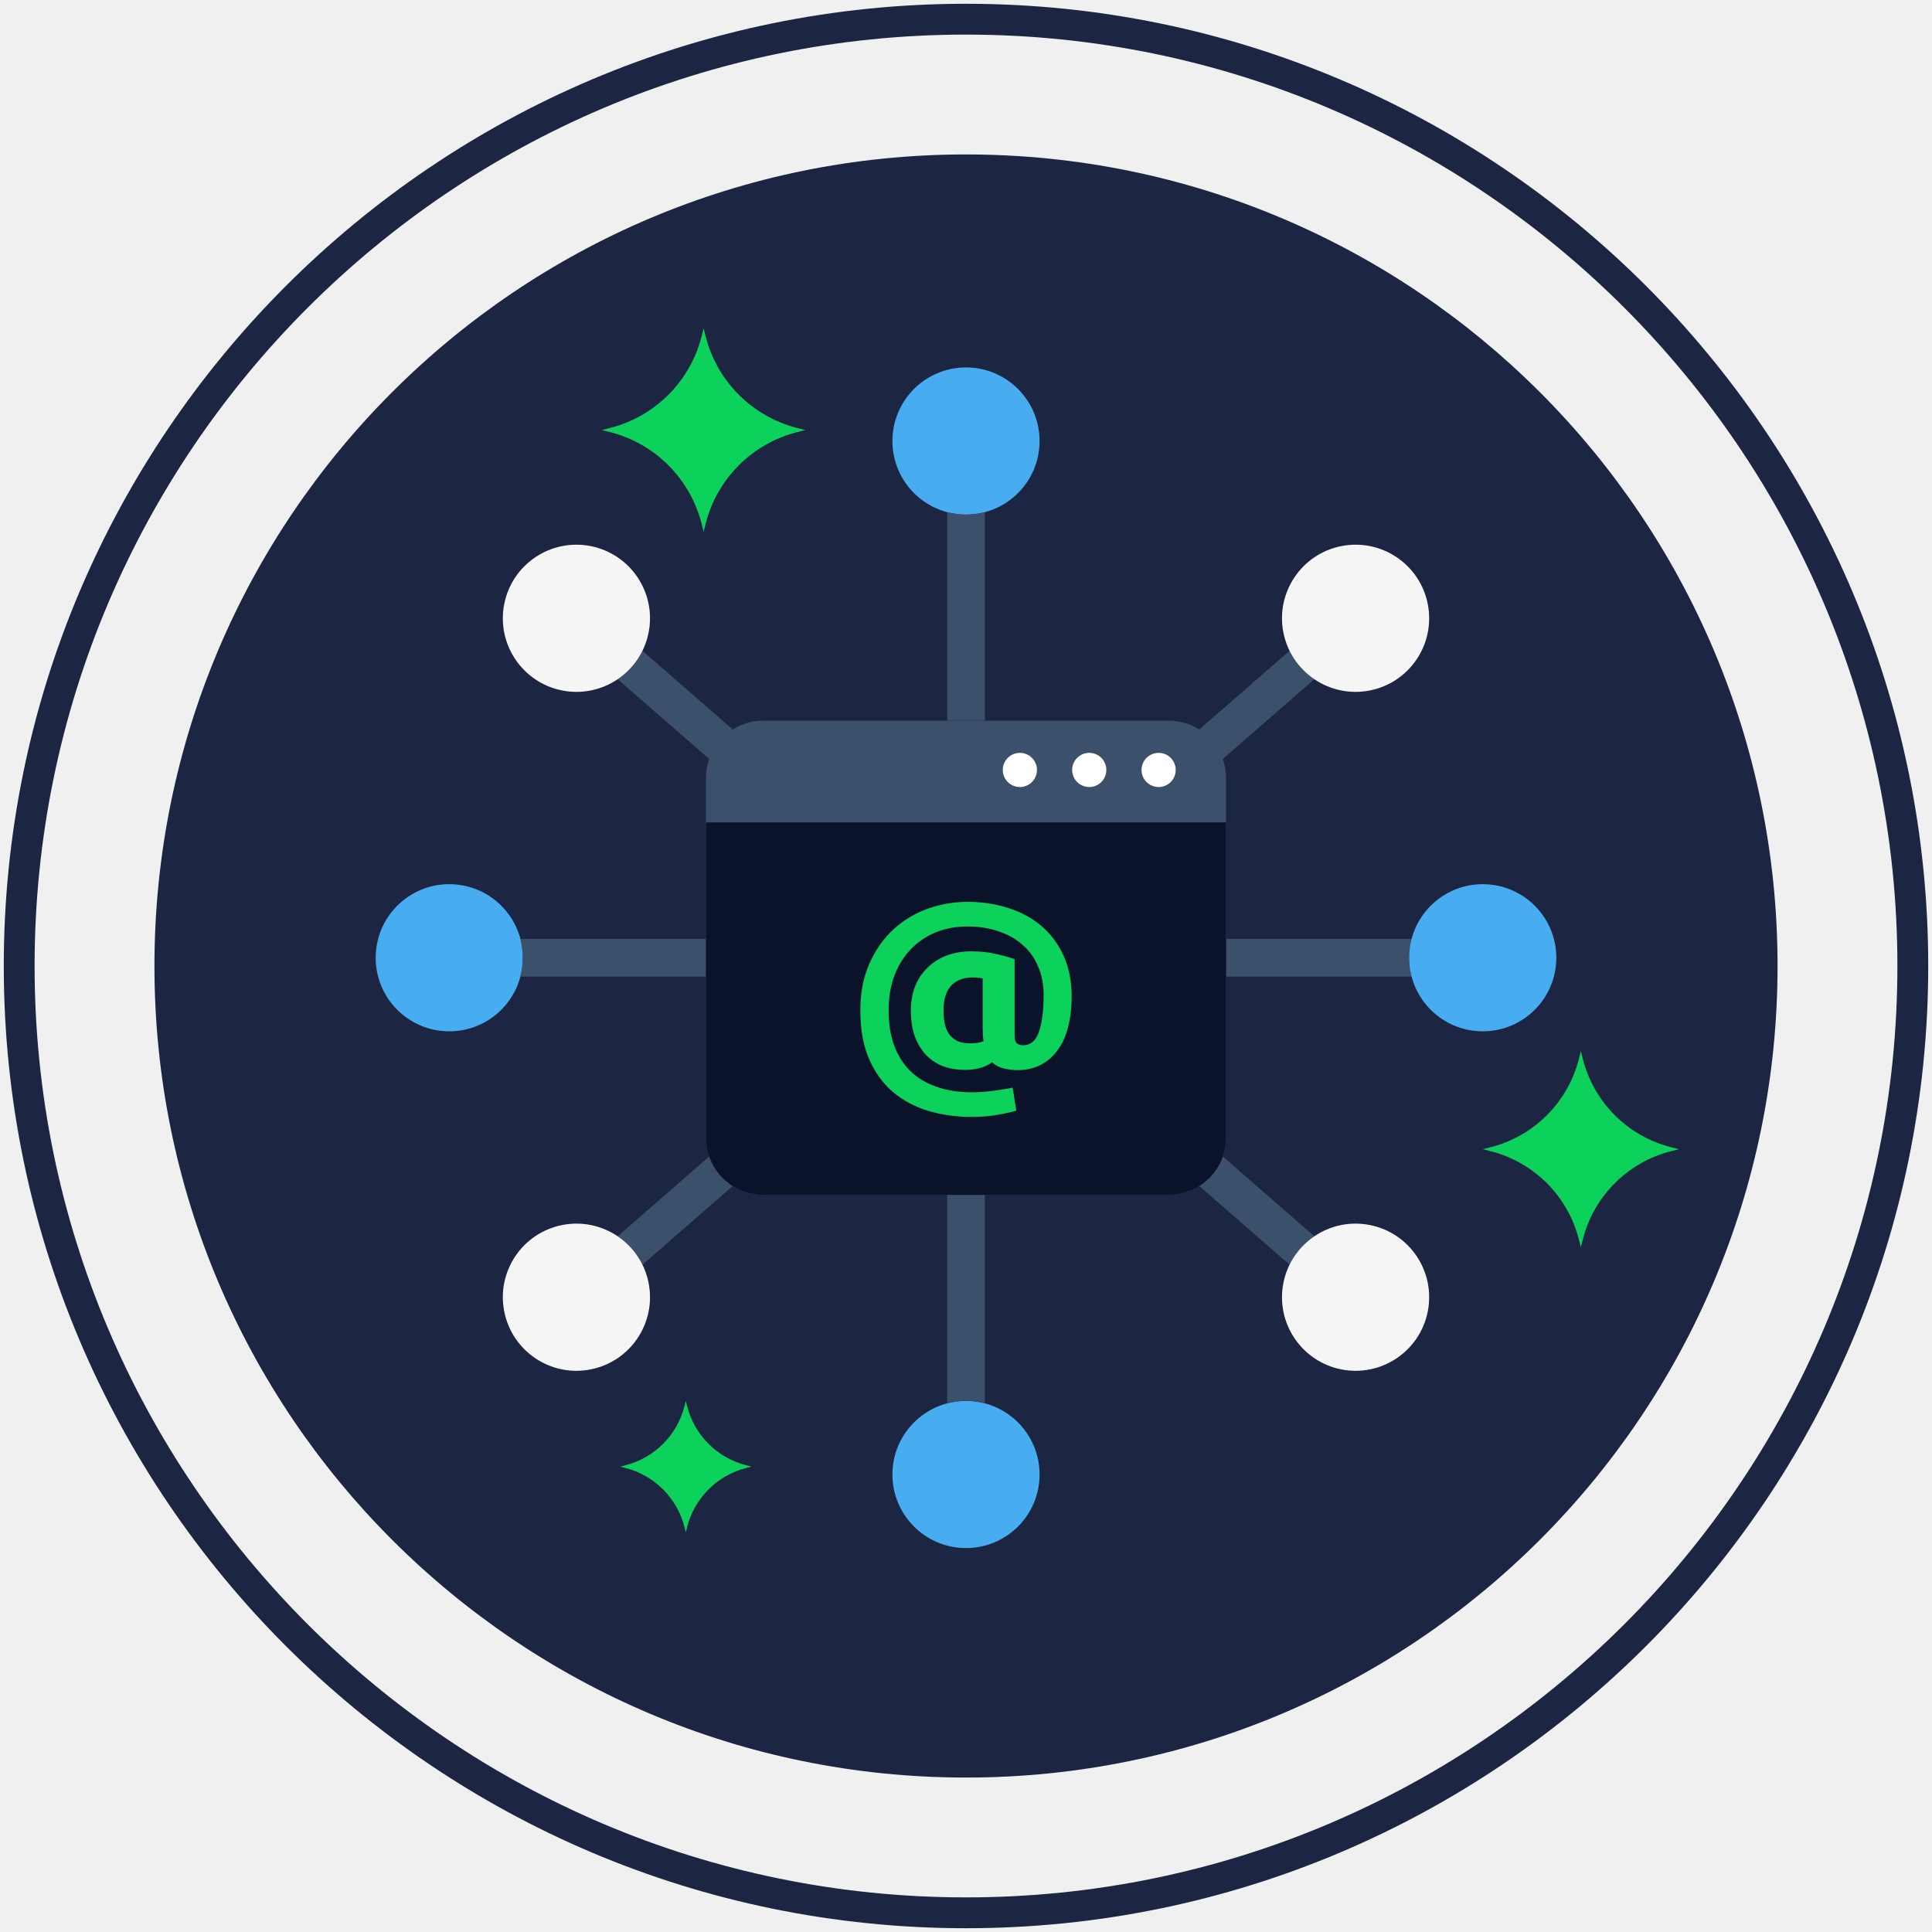
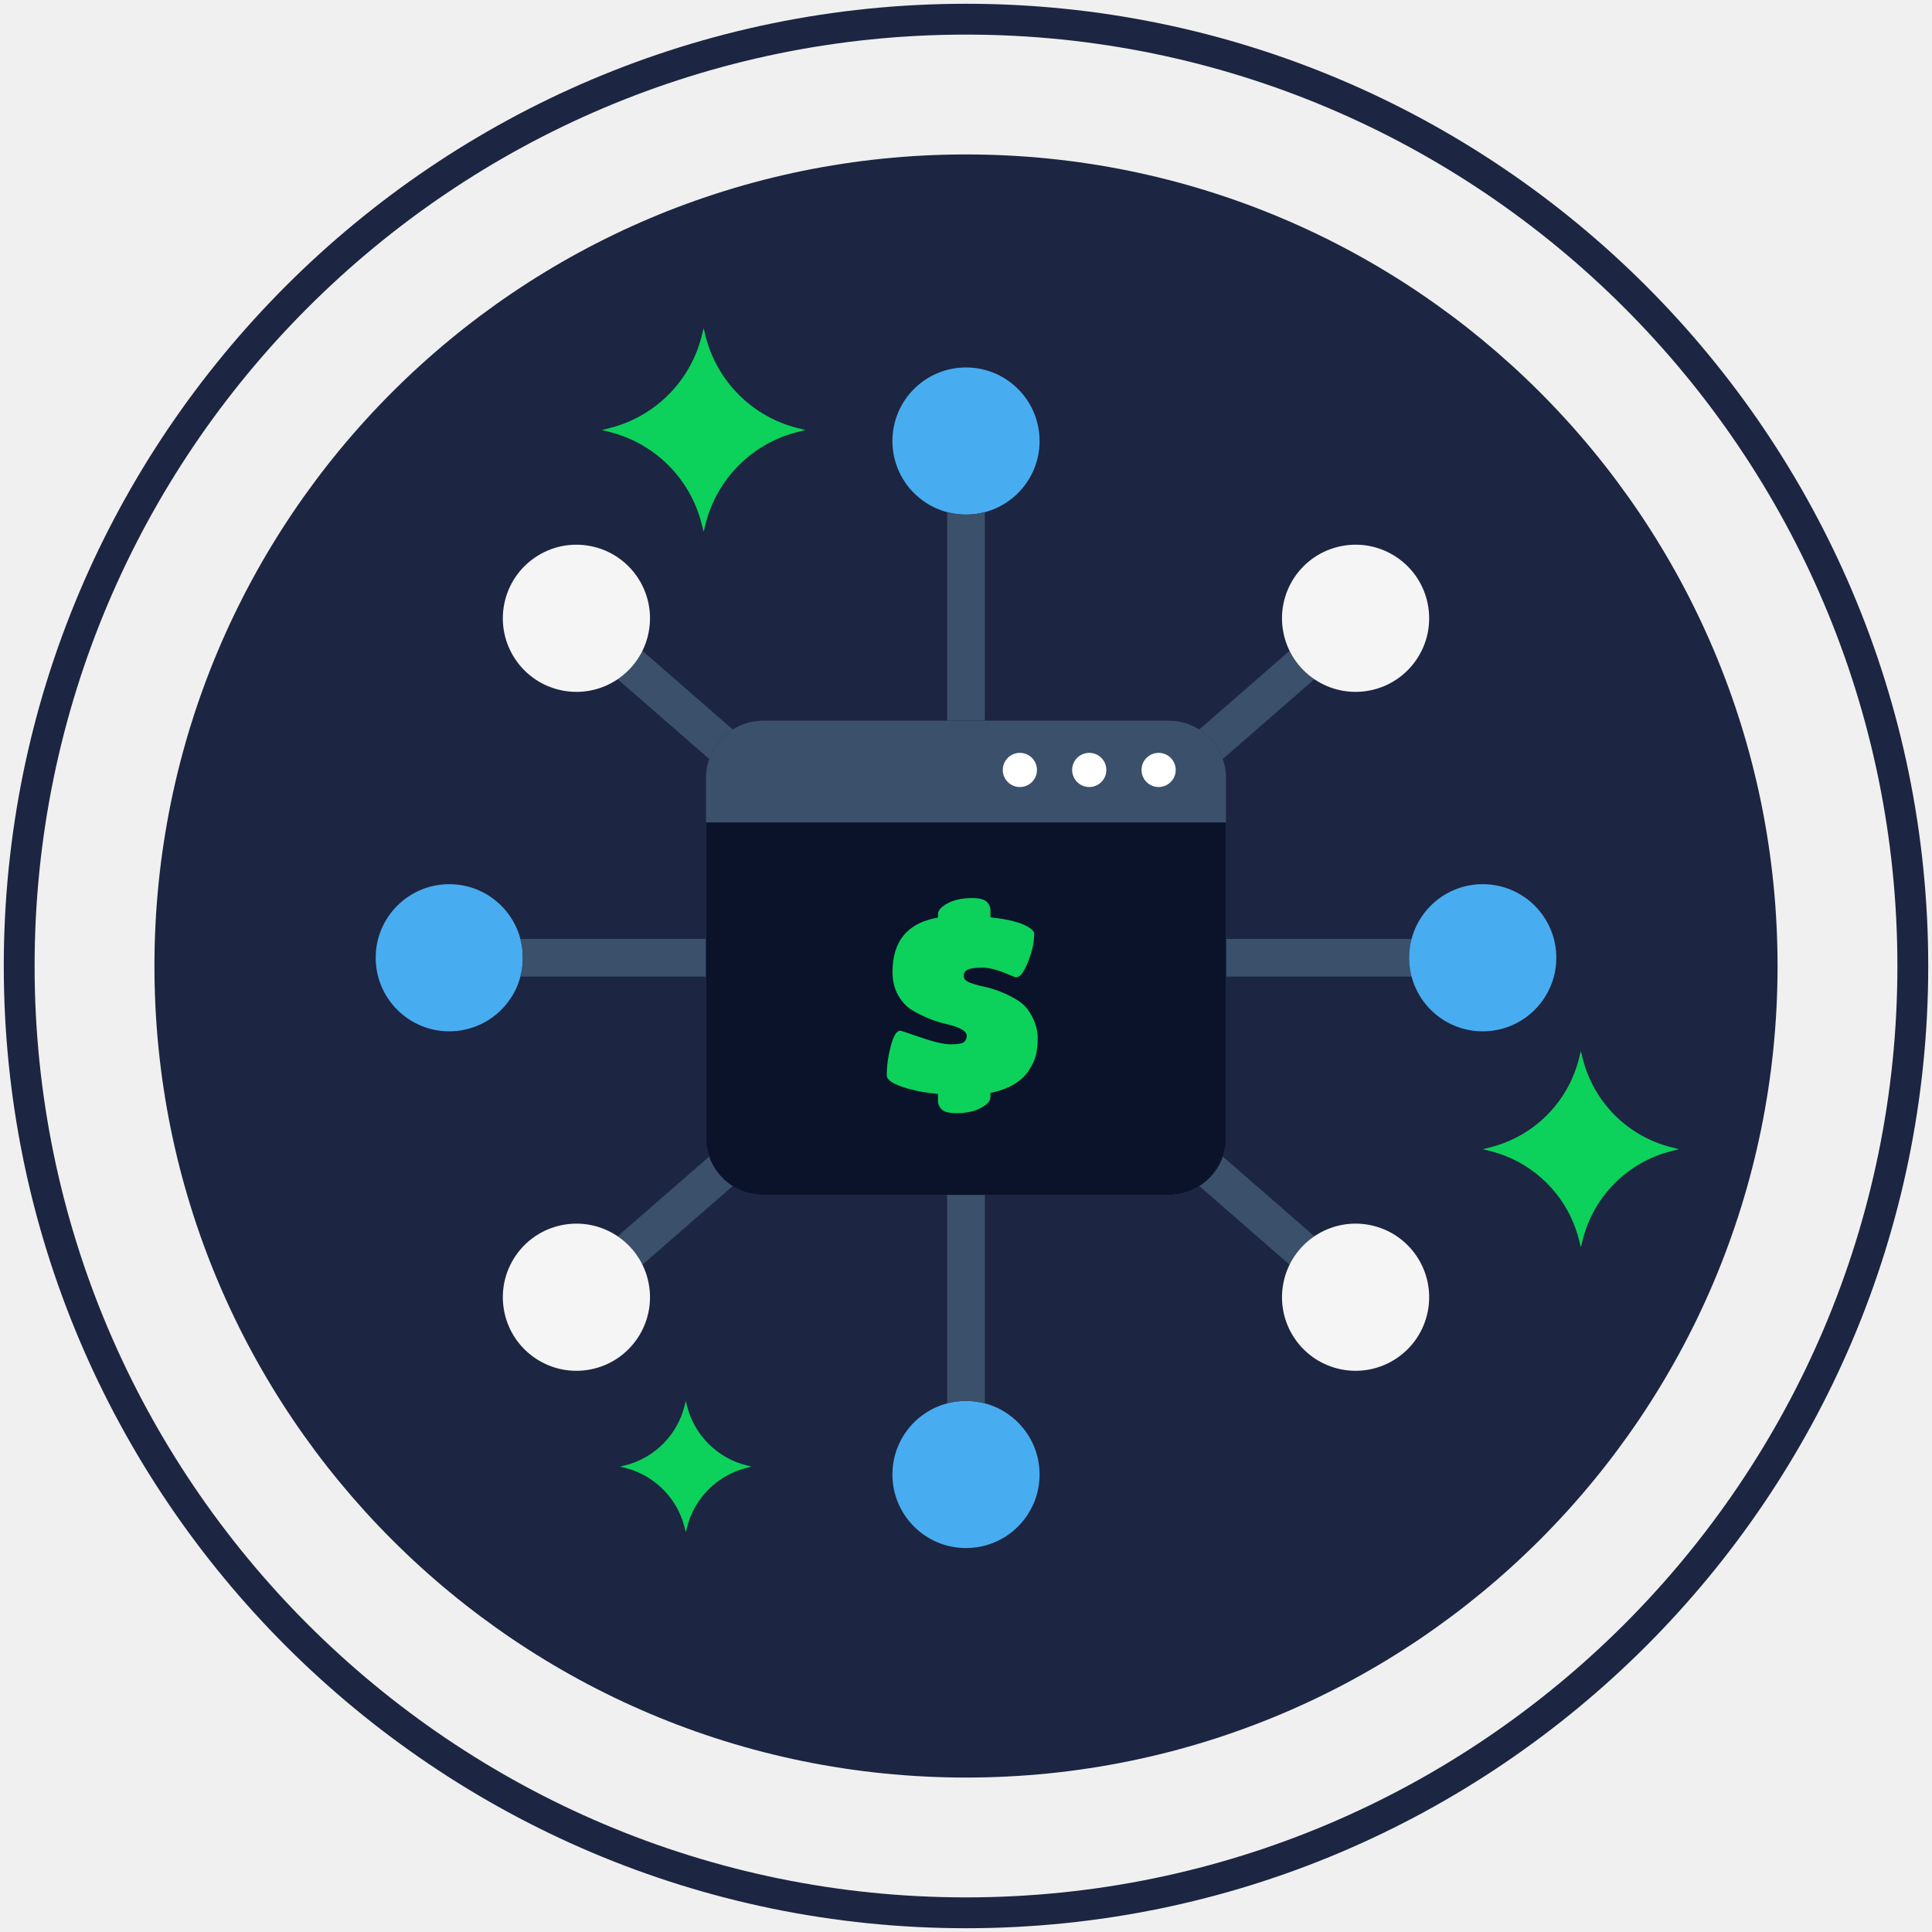
<svg xmlns="http://www.w3.org/2000/svg" width="512" height="512" viewBox="0 0 512 512" fill="none">
  <path d="M255.999 40.929C137.221 40.929 40.929 137.222 40.929 256.003C40.929 374.776 137.221 471.07 255.999 471.07C374.777 471.07 471.07 374.776 471.07 256.003C471.07 137.222 374.777 40.929 255.999 40.929Z" fill="#1C2541" />
  <path d="M255.999 1C115.392 1 1 115.393 1 256.003C1 396.606 115.392 511 255.999 511C396.607 511 511 396.606 511 256.003C511 115.393 396.607 1 255.999 1ZM255.999 502.828C119.897 502.828 9.169 392.1 9.169 256.003C9.169 119.898 119.897 9.169 255.999 9.169C392.101 9.169 502.831 119.898 502.831 256.003C502.831 392.101 392.102 502.828 255.999 502.828Z" fill="#1C2541" />
  <path d="M442.964 304.054C431.381 301.153 422.339 292.107 419.437 280.528L418.941 278.549L418.445 280.528C415.543 292.107 406.502 301.153 394.918 304.054L392.941 304.55L394.918 305.043C406.502 307.946 415.543 316.99 418.445 328.572L418.941 330.549L419.437 328.572C422.339 316.99 431.381 307.946 442.964 305.043L444.944 304.55L442.964 304.054Z" fill="#0CD15B" />
  <path d="M211.379 113.444C199.369 110.435 189.993 101.055 186.981 89.046L186.469 86.996L185.953 89.046C182.943 101.056 173.564 110.436 161.555 113.444L159.505 113.965L161.555 114.482C173.565 117.486 182.944 126.866 185.953 138.872L186.469 140.925L186.981 138.872C189.994 126.866 199.37 117.486 211.379 114.482L213.43 113.965L211.379 113.444Z" fill="#0CD15B" />
  <path d="M197.84 388.338C190.08 386.394 184.026 380.335 182.075 372.576L181.746 371.253L181.415 372.576C179.475 380.335 173.412 386.393 165.65 388.338L164.332 388.671L165.65 389.005C173.412 390.946 179.474 397.003 181.415 404.764L181.746 406.087L182.075 404.764C184.025 397.003 190.08 390.947 197.84 389.005L199.164 388.671L197.84 388.338Z" fill="#0CD15B" />
  <path d="M256 136.376C266.77 136.376 275.5 127.646 275.5 116.876C275.5 106.106 266.77 97.376 256 97.376C245.23 97.376 236.5 106.106 236.5 116.876C236.5 127.646 245.23 136.376 256 136.376Z" fill="#48ACF0" />
  <path d="M256 410.253C266.77 410.253 275.5 401.523 275.5 390.753C275.5 379.983 266.77 371.253 256 371.253C245.23 371.253 236.5 379.983 236.5 390.753C236.5 401.523 245.23 410.253 256 410.253Z" fill="#48ACF0" />
  <path d="M119.061 273.314C129.831 273.314 138.561 264.584 138.561 253.814C138.561 243.044 129.831 234.314 119.061 234.314C108.291 234.314 99.561 243.044 99.561 253.814C99.561 264.584 108.291 273.314 119.061 273.314Z" fill="#48ACF0" />
  <path d="M256 136.376C254.269 136.376 252.599 136.128 251 135.705V190.984H261V135.705C259.401 136.128 257.731 136.376 256 136.376Z" fill="#3A506B" />
  <path d="M170.238 172.452C168.721 175.54 166.449 178.13 163.682 180.003L187.957 201.154C189.1 197.892 191.319 195.143 194.197 193.33L170.238 172.452Z" fill="#3A506B" />
  <path d="M341.762 172.452L317.803 193.328C320.681 195.144 322.901 197.892 324.043 201.154L348.318 180.003C345.551 178.131 343.279 175.54 341.762 172.452Z" fill="#3A506B" />
-   <path d="M137.889 248.814C138.312 250.413 138.56 252.082 138.56 253.814C138.56 255.545 138.312 257.215 137.889 258.814H187.091V248.814H137.889V248.814Z" fill="#3A506B" />
+   <path d="M137.889 248.814C138.312 250.413 138.56 252.082 138.56 253.814C138.56 255.545 138.312 257.215 137.889 258.814H187.091V248.814H137.889Z" fill="#3A506B" />
  <path d="M324.043 306.474C322.9 309.738 320.682 312.486 317.805 314.301L341.762 335.176C343.28 332.088 345.551 329.498 348.319 327.626L324.043 306.474Z" fill="#3A506B" />
  <path d="M374.111 248.814H324.909V258.814H374.111C373.687 257.215 373.439 255.545 373.439 253.814C373.44 252.083 373.688 250.413 374.111 248.814Z" fill="#3A506B" />
  <path d="M187.957 306.474L163.682 327.626C166.45 329.498 168.721 332.088 170.239 335.176L194.197 314.3C191.319 312.485 189.1 309.736 187.957 306.474Z" fill="#3A506B" />
  <path d="M251 316.647V371.924C252.599 371.501 254.269 371.253 256 371.253C257.731 371.253 259.401 371.501 261 371.924V316.647H251Z" fill="#3A506B" />
  <path d="M392.94 273.314C403.71 273.314 412.44 264.584 412.44 253.814C412.44 243.044 403.71 234.314 392.94 234.314C382.17 234.314 373.44 243.044 373.44 253.814C373.44 264.584 382.17 273.314 392.94 273.314Z" fill="#48ACF0" />
  <path d="M362.986 324.639C352.416 322.573 342.173 329.463 340.105 340.032C338.039 350.601 344.929 360.846 355.5 362.912C366.068 364.979 376.314 358.089 378.381 347.519C380.447 336.949 373.557 326.707 362.986 324.639Z" fill="#F5F5F5" />
  <path d="M156.5 144.716C145.932 142.647 135.686 149.54 133.619 160.11C131.553 170.68 138.443 180.923 149.014 182.99C159.584 185.058 169.827 178.167 171.894 167.597C173.961 157.025 167.07 146.783 156.5 144.716Z" fill="#F5F5F5" />
  <path d="M171.895 340.032C169.827 329.463 159.584 322.572 149.014 324.639C138.444 326.707 131.553 336.949 133.619 347.52C135.686 358.089 145.932 364.98 156.5 362.913C167.07 360.846 173.961 350.602 171.895 340.032Z" fill="#F5F5F5" />
  <path d="M378.381 160.109C376.314 149.54 366.068 142.646 355.5 144.715C344.93 146.782 338.039 157.025 340.106 167.596C342.173 178.165 352.416 185.057 362.986 182.989C373.557 180.922 380.447 170.68 378.381 160.109Z" fill="#F5F5F5" />
  <path d="M309.722 190.984H202.282C193.891 190.984 187.091 197.784 187.091 206.168V301.455C187.091 309.845 193.892 316.645 202.282 316.645H309.722C318.11 316.645 324.91 309.844 324.91 301.455V206.168C324.909 197.784 318.109 190.984 309.722 190.984Z" fill="#3A506B" />
  <path d="M270.277 199.516C267.775 199.516 265.748 201.544 265.748 204.045C265.748 206.546 267.775 208.573 270.277 208.573C272.778 208.573 274.806 206.546 274.806 204.045C274.807 201.544 272.778 199.516 270.277 199.516Z" fill="white" />
  <path d="M288.662 199.516C286.159 199.516 284.132 201.544 284.132 204.045C284.132 206.546 286.159 208.573 288.662 208.573C291.163 208.573 293.191 206.546 293.191 204.045C293.191 201.544 291.163 199.516 288.662 199.516Z" fill="white" />
  <path d="M307.046 199.516C304.544 199.516 302.517 201.544 302.517 204.045C302.517 206.546 304.544 208.573 307.046 208.573C309.549 208.573 311.575 206.546 311.575 204.045C311.575 201.544 309.549 199.516 307.046 199.516Z" fill="white" />
-   <path d="M187.091 217.944V301.456C187.091 309.846 193.892 316.646 202.282 316.646H309.722C318.11 316.646 324.91 309.845 324.91 301.456V217.944H187.091V217.944Z" fill="#0B132B" />
-   <path d="M269.712 283.592C268.473 283.592 267.234 283.441 265.995 283.139C264.757 282.838 263.732 282.299 262.92 281.524C261.04 282.859 258.67 283.527 255.808 283.527C253.672 283.527 251.707 283.204 249.913 282.558C248.162 281.868 246.645 280.856 245.364 279.52C244.125 278.185 243.143 276.548 242.416 274.609C241.733 272.627 241.391 270.344 241.391 267.759C241.391 265.561 241.733 263.515 242.416 261.619C243.143 259.723 244.189 258.086 245.556 256.707C246.923 255.286 248.589 254.166 250.554 253.347C252.561 252.528 254.825 252.119 257.346 252.119C259.866 252.119 262.087 252.356 264.009 252.83C265.974 253.261 267.597 253.713 268.879 254.187V274.48C268.879 275.471 269.071 276.138 269.455 276.483C269.883 276.828 270.481 277 271.249 277C271.933 277 272.595 276.806 273.236 276.418C273.919 276.031 274.496 275.341 274.966 274.35C275.436 273.316 275.82 271.938 276.119 270.214C276.418 268.448 276.568 266.229 276.568 263.558C276.568 260.887 276.098 258.452 275.158 256.255C274.261 254.015 272.937 252.119 271.185 250.568C269.477 248.974 267.362 247.746 264.842 246.884C262.365 245.98 259.545 245.527 256.384 245.527C253.352 245.527 250.554 246.044 247.991 247.078C245.471 248.112 243.271 249.599 241.391 251.537C239.555 253.433 238.102 255.76 237.034 258.517C236.009 261.274 235.497 264.376 235.497 267.823C235.497 271.399 236.009 274.544 237.034 277.259C238.059 279.93 239.512 282.17 241.391 283.98C243.314 285.789 245.62 287.146 248.311 288.051C251.045 288.999 254.121 289.473 257.538 289.473C259.674 289.473 261.681 289.322 263.561 289.02C265.483 288.762 267.085 288.503 268.366 288.245L269.327 294.32C268.259 294.664 266.636 295.031 264.458 295.418C262.279 295.806 259.973 296 257.538 296C253.437 296 249.593 295.461 246.005 294.384C242.416 293.307 239.277 291.627 236.586 289.344C233.937 287.06 231.844 284.152 230.307 280.619C228.769 277.043 228 272.778 228 267.823C228 263.041 228.812 258.862 230.435 255.286C232.058 251.667 234.194 248.651 236.842 246.238C239.49 243.825 242.502 242.016 245.876 240.81C249.294 239.603 252.796 239 256.384 239C260.314 239 263.966 239.56 267.341 240.68C270.715 241.757 273.62 243.351 276.055 245.463C278.532 247.574 280.476 250.202 281.886 253.347C283.295 256.449 284 260.025 284 264.075C284 267.22 283.658 270.02 282.975 272.476C282.334 274.889 281.373 276.914 280.092 278.551C278.853 280.188 277.358 281.438 275.606 282.299C273.855 283.161 271.89 283.592 269.712 283.592ZM260.677 275.901C260.592 275.557 260.528 275.061 260.485 274.415C260.442 273.726 260.421 273.079 260.421 272.476V259.293C259.567 259.12 258.67 259.034 257.73 259.034C256.32 259.034 255.124 259.271 254.142 259.745C253.159 260.176 252.369 260.779 251.771 261.554C251.173 262.33 250.725 263.256 250.426 264.333C250.169 265.367 250.041 266.509 250.041 267.759C250.041 269.008 250.148 270.171 250.362 271.248C250.575 272.282 250.938 273.187 251.451 273.963C252.006 274.738 252.732 275.363 253.629 275.837C254.526 276.268 255.637 276.483 256.961 276.483C257.73 276.483 258.456 276.44 259.14 276.354C259.823 276.224 260.336 276.074 260.677 275.901Z" fill="#0CD15B" />
+   <path d="M187.091 217.944V301.456C187.091 309.846 193.892 316.646 202.282 316.646H309.722C318.11 316.646 324.91 309.845 324.91 301.456V217.944H187.091Z" fill="#0B132B" />
+   <path d="M248.576 242.292C248.576 241.264 249.415 240.302 251.093 239.408C252.77 238.469 254.978 238 257.715 238C259.834 238 261.203 238.447 261.821 239.341C262.263 239.967 262.483 240.548 262.483 241.085V243.096C267.472 243.633 270.938 244.572 272.881 245.913C273.675 246.449 274.073 246.964 274.073 247.455C274.073 249.78 273.521 252.284 272.417 254.966C271.358 257.648 270.32 258.989 269.305 258.989C269.128 258.989 268.554 258.788 267.583 258.386C264.669 257.089 262.241 256.441 260.298 256.441C258.4 256.441 257.097 256.62 256.391 256.978C255.728 257.335 255.397 257.894 255.397 258.654C255.397 259.369 255.883 259.928 256.854 260.331C257.826 260.733 259.018 261.091 260.43 261.404C261.887 261.672 263.455 262.141 265.132 262.812C266.854 263.482 268.444 264.287 269.901 265.226C271.358 266.165 272.572 267.573 273.543 269.451C274.514 271.284 275 273.161 275 275.084C275 277.006 274.823 278.593 274.47 279.845C274.117 281.096 273.499 282.393 272.616 283.734C271.777 285.075 270.475 286.282 268.709 287.355C266.987 288.384 264.912 289.144 262.483 289.635V290.708C262.483 291.736 261.645 292.698 259.967 293.592C258.289 294.531 256.082 295 253.344 295C251.225 295 249.857 294.553 249.238 293.659C248.797 293.033 248.576 292.452 248.576 291.915V289.904C245.706 289.635 243.212 289.211 241.093 288.629C237.031 287.512 235 286.305 235 285.008C235 282.505 235.353 279.912 236.06 277.229C236.766 274.502 237.605 273.139 238.576 273.139C238.753 273.139 240.585 273.742 244.073 274.949C247.561 276.156 250.188 276.76 251.954 276.76C253.72 276.76 254.868 276.581 255.397 276.224C255.927 275.821 256.192 275.262 256.192 274.547C256.192 273.832 255.706 273.228 254.735 272.736C253.764 272.2 252.55 271.775 251.093 271.462C249.636 271.149 248.046 270.658 246.325 269.987C244.647 269.316 243.079 268.534 241.623 267.64C240.166 266.746 238.951 265.427 237.98 263.684C237.009 261.94 236.523 259.906 236.523 257.581C236.523 249.355 240.541 244.549 248.576 243.164V242.292Z" fill="#0CD15B" />
</svg>
